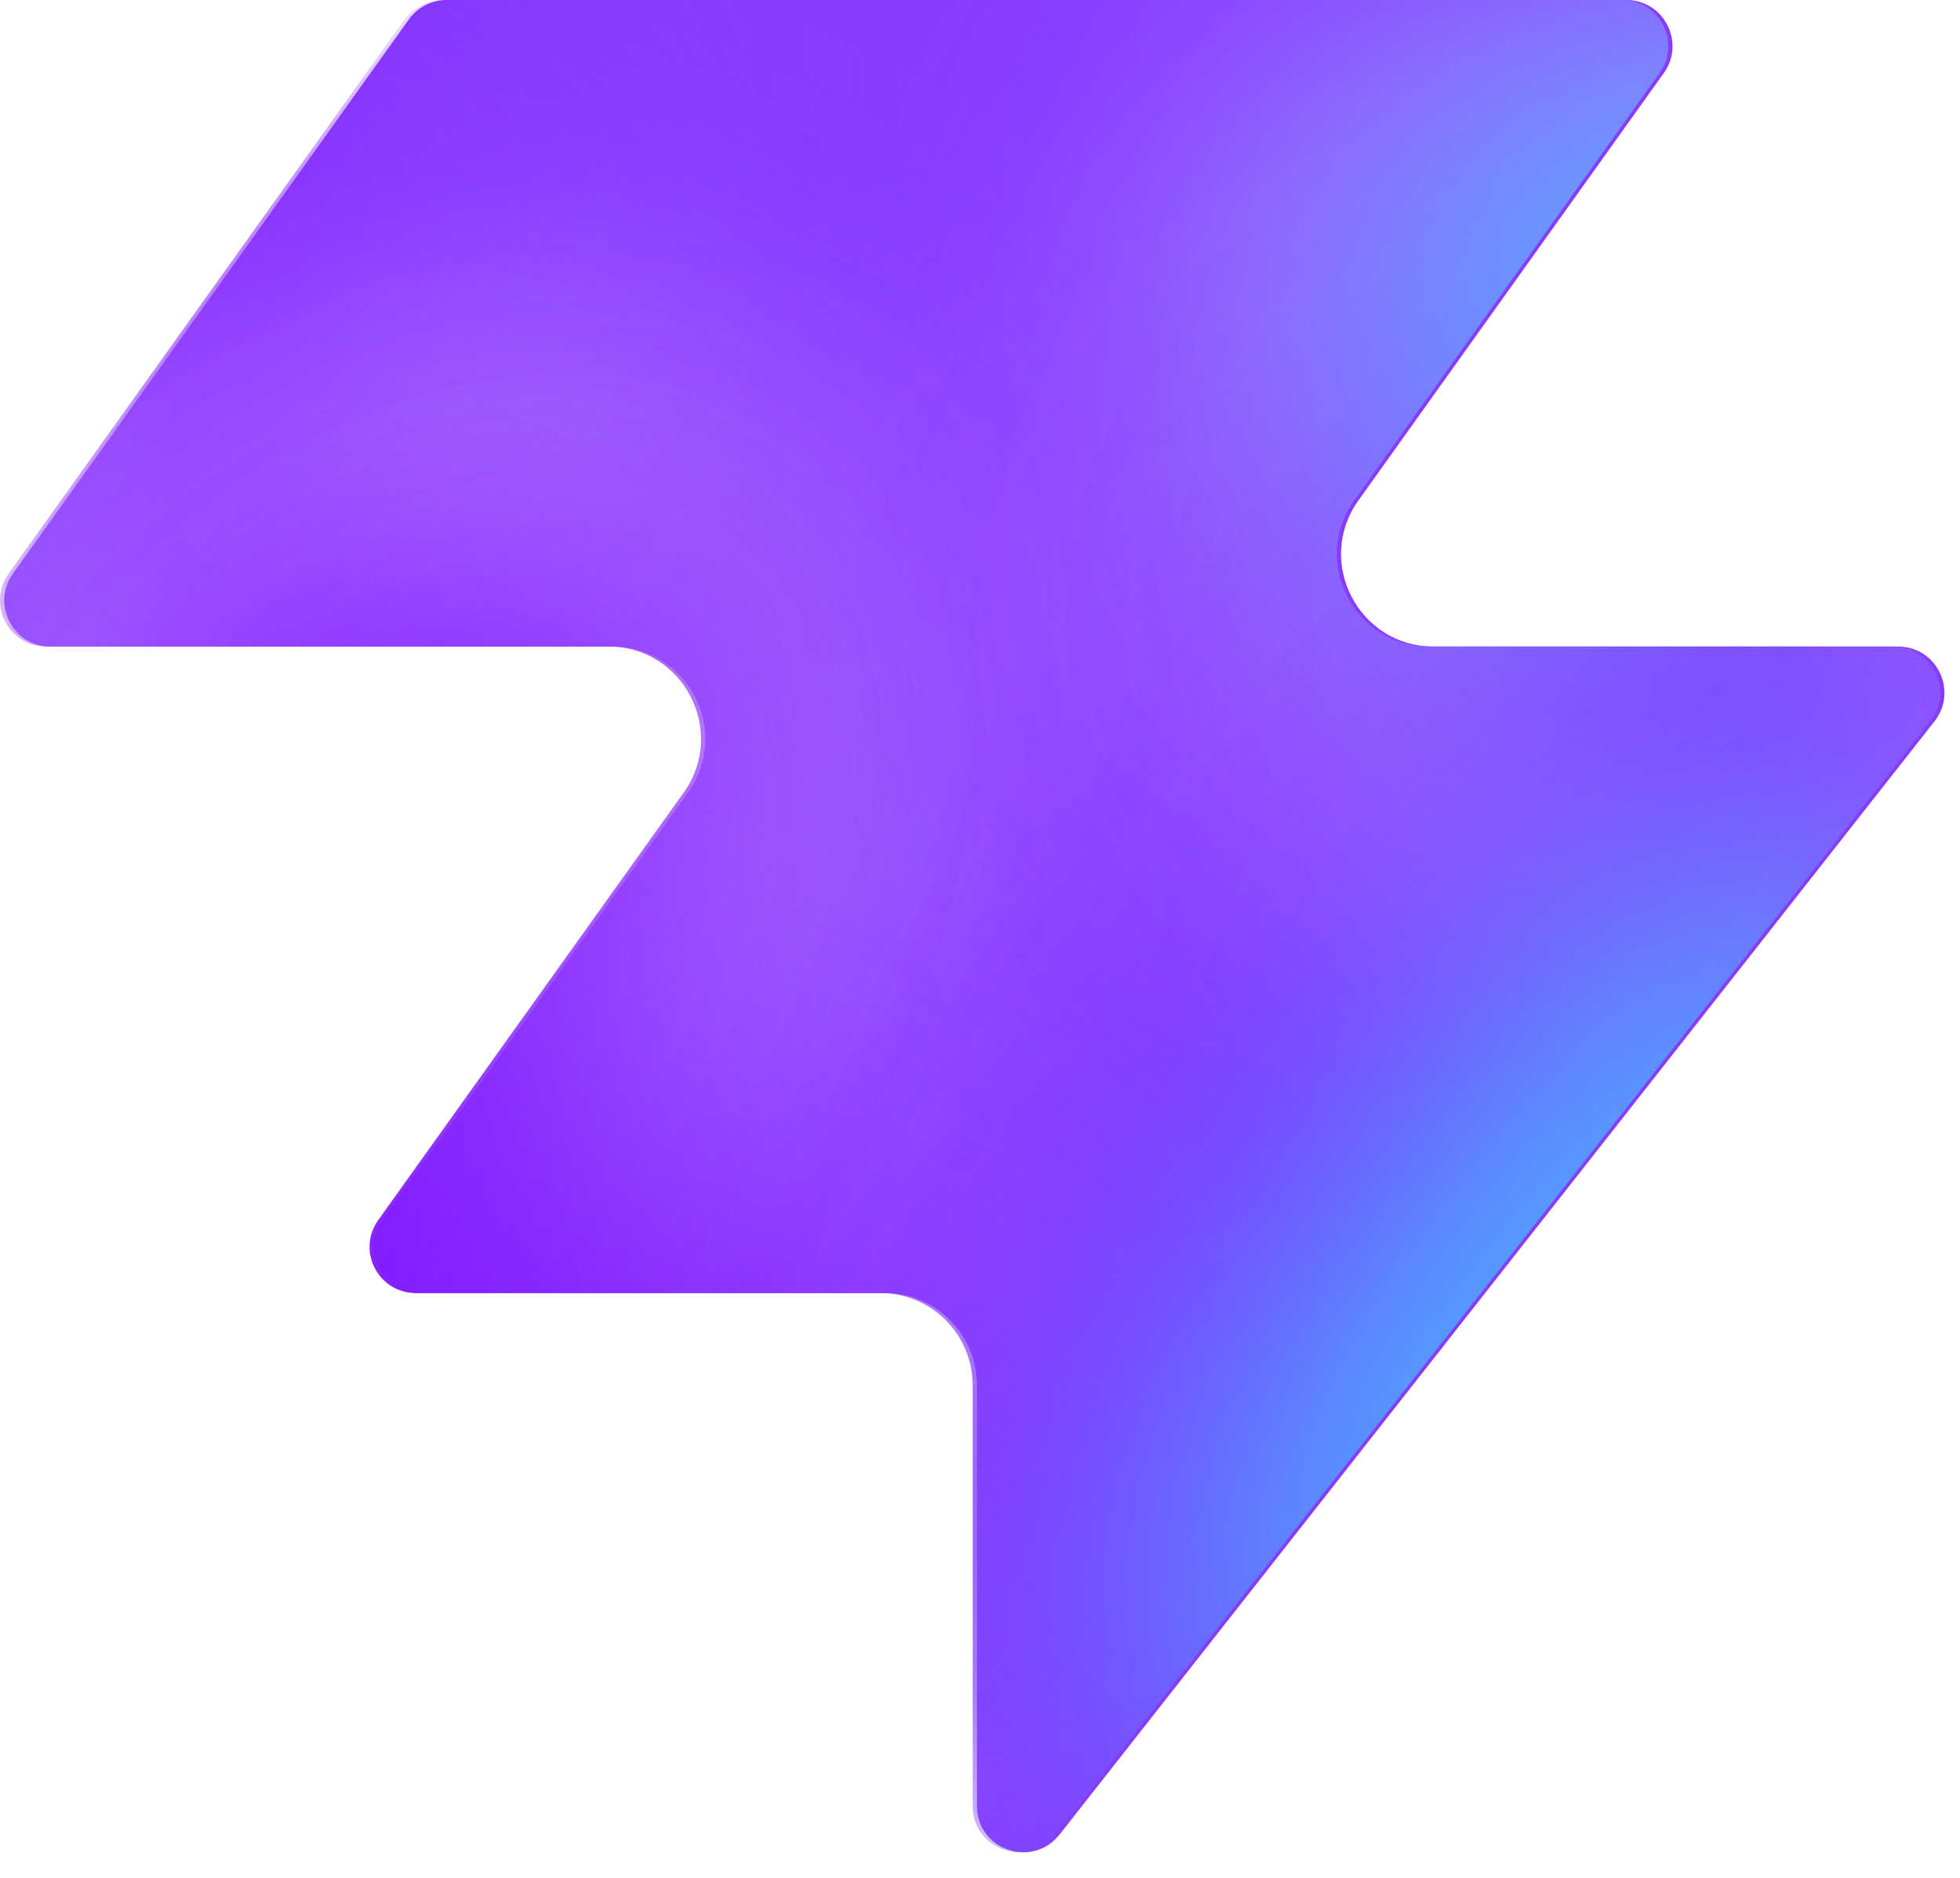
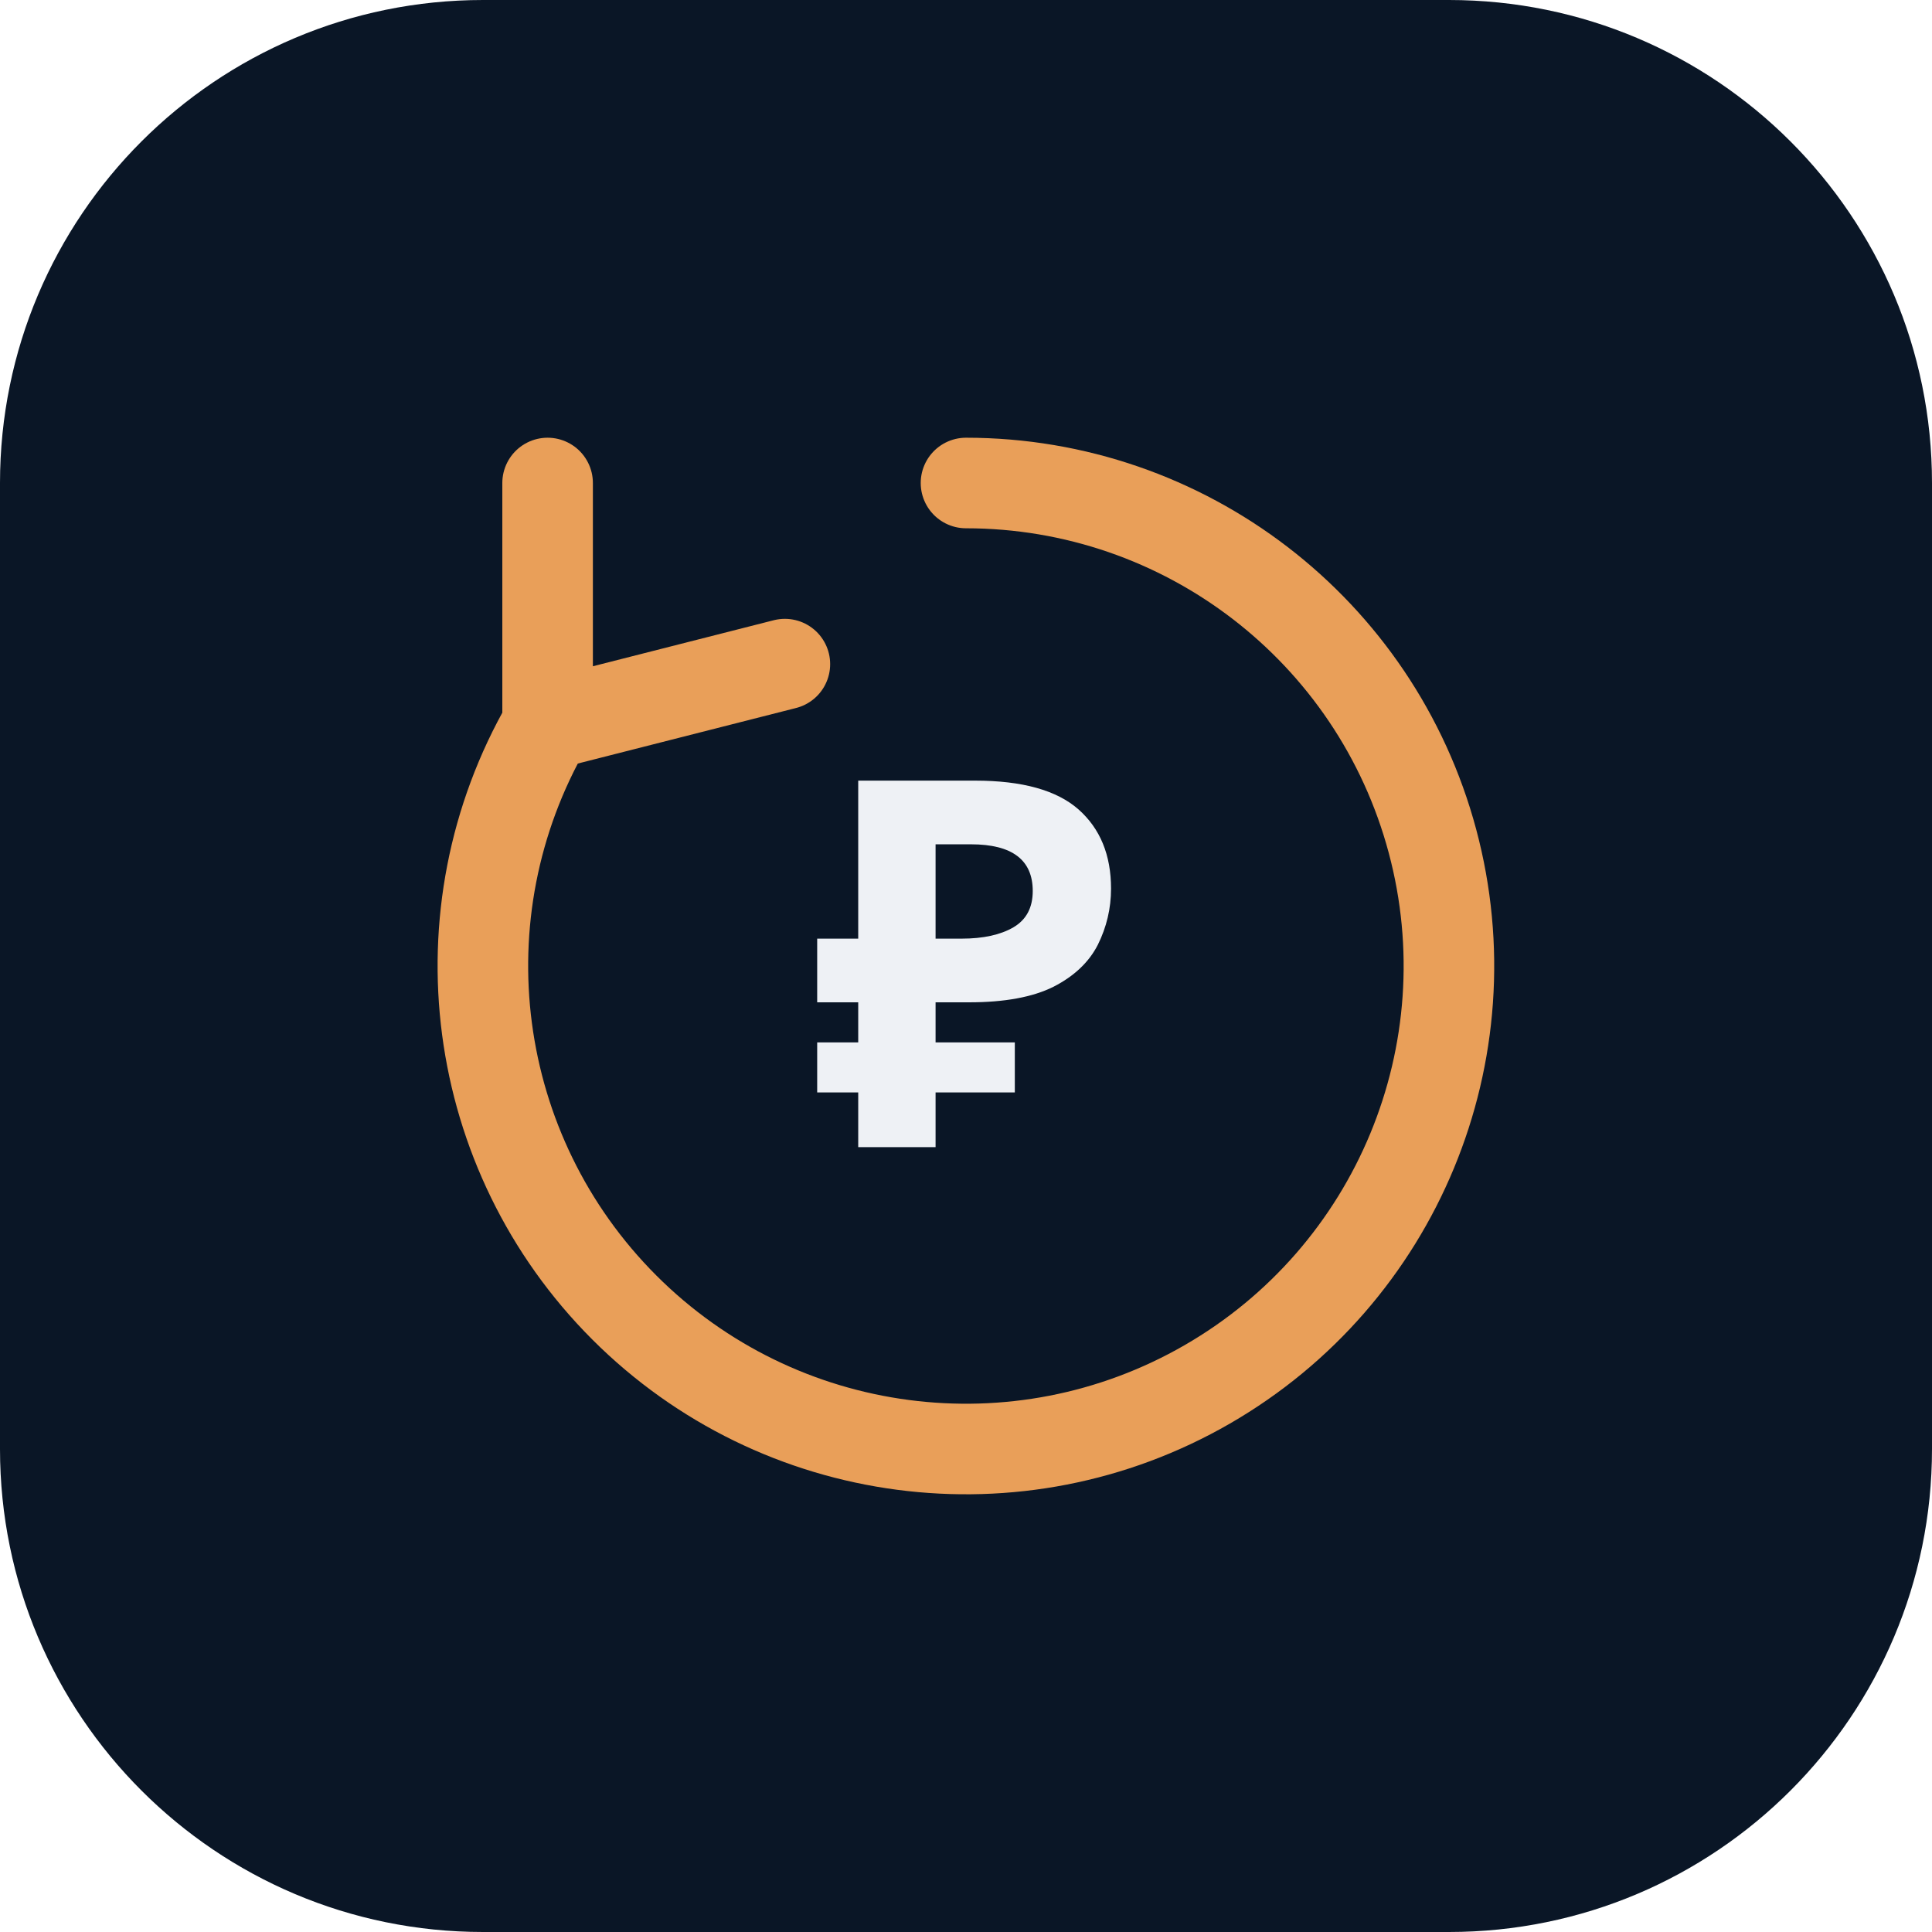
- <svg xmlns="http://www.w3.org/2000/svg" width="48" height="46" fill="none" viewBox="0 0 48 46">
-   <path fill="#863bff" d="M25.946 44.938c-.664.845-2.021.375-2.021-.698V33.937a2.26 2.26 0 0 0-2.262-2.262H10.287c-.92 0-1.456-1.04-.92-1.788l7.48-10.471c1.07-1.497 0-3.578-1.842-3.578H1.237c-.92 0-1.456-1.04-.92-1.788L10.013.474c.214-.297.556-.474.92-.474h28.894c.92 0 1.456 1.04.92 1.788l-7.48 10.471c-1.07 1.498 0 3.579 1.842 3.579h11.377c.943 0 1.473 1.088.89 1.83L25.947 44.94z" style="fill:#863bff;fill:color(display-p3 .525 .23 1);fill-opacity:1" />
-   <mask id="a" width="48" height="46" x="0" y="0" maskUnits="userSpaceOnUse" style="mask-type:alpha">
-     <path fill="#000" d="M25.842 44.938c-.664.844-2.021.375-2.021-.698V33.937a2.26 2.26 0 0 0-2.262-2.262H10.183c-.92 0-1.456-1.04-.92-1.788l7.48-10.471c1.07-1.498 0-3.579-1.842-3.579H1.133c-.92 0-1.456-1.04-.92-1.787L9.91.473c.214-.297.556-.474.92-.474h28.894c.92 0 1.456 1.04.92 1.788l-7.48 10.471c-1.07 1.498 0 3.578 1.842 3.578h11.377c.943 0 1.473 1.088.89 1.832L25.843 44.94z" style="fill:#000;fill-opacity:1" />
-   </mask>
-   <g mask="url(#a)">
-     <g filter="url(#b)">
-       <ellipse cx="5.508" cy="14.704" fill="#ede6ff" rx="5.508" ry="14.704" style="fill:#ede6ff;fill:color(display-p3 .927 .903 1);fill-opacity:1" transform="matrix(.00324 1 1 -.00324 -4.47 31.516)" />
-     </g>
-     <g filter="url(#c)">
-       <ellipse cx="10.399" cy="29.851" fill="#ede6ff" rx="10.399" ry="29.851" style="fill:#ede6ff;fill:color(display-p3 .927 .903 1);fill-opacity:1" transform="matrix(.00324 1 1 -.00324 -39.328 7.883)" />
-     </g>
-     <g filter="url(#d)">
-       <ellipse cx="5.508" cy="30.487" fill="#7e14ff" rx="5.508" ry="30.487" style="fill:#7e14ff;fill:color(display-p3 .492 .077 1);fill-opacity:1" transform="rotate(89.814 -25.913 -14.639)scale(1 -1)" />
-     </g>
-     <g filter="url(#e)">
-       <ellipse cx="5.508" cy="30.599" fill="#7e14ff" rx="5.508" ry="30.599" style="fill:#7e14ff;fill:color(display-p3 .492 .077 1);fill-opacity:1" transform="rotate(89.814 -32.644 -3.334)scale(1 -1)" />
-     </g>
-     <g filter="url(#f)">
-       <ellipse cx="5.508" cy="30.599" fill="#7e14ff" rx="5.508" ry="30.599" style="fill:#7e14ff;fill:color(display-p3 .492 .077 1);fill-opacity:1" transform="matrix(.00324 1 1 -.00324 -34.34 30.47)" />
-     </g>
-     <g filter="url(#g)">
-       <ellipse cx="14.072" cy="22.078" fill="#ede6ff" rx="14.072" ry="22.078" style="fill:#ede6ff;fill:color(display-p3 .927 .903 1);fill-opacity:1" transform="rotate(93.35 24.506 48.493)scale(-1 1)" />
-     </g>
-     <g filter="url(#h)">
-       <ellipse cx="3.47" cy="21.501" fill="#7e14ff" rx="3.47" ry="21.501" style="fill:#7e14ff;fill:color(display-p3 .492 .077 1);fill-opacity:1" transform="rotate(89.009 28.708 47.59)scale(-1 1)" />
-     </g>
-     <g filter="url(#i)">
-       <ellipse cx="3.47" cy="21.501" fill="#7e14ff" rx="3.47" ry="21.501" style="fill:#7e14ff;fill:color(display-p3 .492 .077 1);fill-opacity:1" transform="rotate(89.009 28.708 47.59)scale(-1 1)" />
-     </g>
-     <g filter="url(#j)">
-       <ellipse cx=".387" cy="8.972" fill="#7e14ff" rx="4.407" ry="29.108" style="fill:#7e14ff;fill:color(display-p3 .492 .077 1);fill-opacity:1" transform="rotate(39.51 .387 8.972)" />
-     </g>
-     <g filter="url(#k)">
-       <ellipse cx="47.523" cy="-6.092" fill="#7e14ff" rx="4.407" ry="29.108" style="fill:#7e14ff;fill:color(display-p3 .492 .077 1);fill-opacity:1" transform="rotate(37.892 47.523 -6.092)" />
-     </g>
-     <g filter="url(#l)">
-       <ellipse cx="41.412" cy="6.333" fill="#47bfff" rx="5.971" ry="9.665" style="fill:#47bfff;fill:color(display-p3 .28 .748 1);fill-opacity:1" transform="rotate(37.892 41.412 6.333)" />
-     </g>
-     <g filter="url(#m)">
-       <ellipse cx="-1.879" cy="38.332" fill="#7e14ff" rx="4.407" ry="29.108" style="fill:#7e14ff;fill:color(display-p3 .492 .077 1);fill-opacity:1" transform="rotate(37.892 -1.88 38.332)" />
-     </g>
-     <g filter="url(#n)">
-       <ellipse cx="-1.879" cy="38.332" fill="#7e14ff" rx="4.407" ry="29.108" style="fill:#7e14ff;fill:color(display-p3 .492 .077 1);fill-opacity:1" transform="rotate(37.892 -1.88 38.332)" />
-     </g>
-     <g filter="url(#o)">
-       <ellipse cx="35.651" cy="29.907" fill="#7e14ff" rx="4.407" ry="29.108" style="fill:#7e14ff;fill:color(display-p3 .492 .077 1);fill-opacity:1" transform="rotate(37.892 35.651 29.907)" />
-     </g>
-     <g filter="url(#p)">
-       <ellipse cx="38.418" cy="32.4" fill="#47bfff" rx="5.971" ry="15.297" style="fill:#47bfff;fill:color(display-p3 .28 .748 1);fill-opacity:1" transform="rotate(37.892 38.418 32.4)" />
-     </g>
+ <svg xmlns="http://www.w3.org/2000/svg" viewBox="0 0 64 64">
+   <rect width="64" height="64" rx="16" fill="#0a1626" />
+   <g transform="translate(12,12)">
+     <path d="M20 4a16 16 0 1 1 -13.86 8" fill="none" stroke="#e99f59" stroke-width="3" stroke-linecap="round" />
+     <path d="M6.14 12 L6.14 4 M6.14 12 L14 10" fill="none" stroke="#e99f59" stroke-width="3" stroke-linecap="round" stroke-linejoin="round" />
+     <text x="20" y="26" text-anchor="middle" font-family="Manrope, Arial, sans-serif" font-size="17" font-weight="800" fill="#eef1f5">₽</text>
  </g>
-   <defs>
-     <filter id="b" width="60.045" height="41.654" x="-19.77" y="16.149" color-interpolation-filters="sRGB" filterUnits="userSpaceOnUse">
-       <feFlood flood-opacity="0" result="BackgroundImageFix" />
-       <feBlend in="SourceGraphic" in2="BackgroundImageFix" result="shape" />
-       <feGaussianBlur result="effect1_foregroundBlur_2002_17158" stdDeviation="7.659" />
-     </filter>
-     <filter id="c" width="90.34" height="51.437" x="-54.613" y="-7.533" color-interpolation-filters="sRGB" filterUnits="userSpaceOnUse">
-       <feFlood flood-opacity="0" result="BackgroundImageFix" />
-       <feBlend in="SourceGraphic" in2="BackgroundImageFix" result="shape" />
-       <feGaussianBlur result="effect1_foregroundBlur_2002_17158" stdDeviation="7.659" />
-     </filter>
-     <filter id="d" width="79.355" height="29.4" x="-49.64" y="2.03" color-interpolation-filters="sRGB" filterUnits="userSpaceOnUse">
-       <feFlood flood-opacity="0" result="BackgroundImageFix" />
-       <feBlend in="SourceGraphic" in2="BackgroundImageFix" result="shape" />
-       <feGaussianBlur result="effect1_foregroundBlur_2002_17158" stdDeviation="4.596" />
-     </filter>
-     <filter id="e" width="79.579" height="29.4" x="-45.045" y="20.029" color-interpolation-filters="sRGB" filterUnits="userSpaceOnUse">
-       <feFlood flood-opacity="0" result="BackgroundImageFix" />
-       <feBlend in="SourceGraphic" in2="BackgroundImageFix" result="shape" />
-       <feGaussianBlur result="effect1_foregroundBlur_2002_17158" stdDeviation="4.596" />
-     </filter>
-     <filter id="f" width="79.579" height="29.4" x="-43.513" y="21.178" color-interpolation-filters="sRGB" filterUnits="userSpaceOnUse">
-       <feFlood flood-opacity="0" result="BackgroundImageFix" />
-       <feBlend in="SourceGraphic" in2="BackgroundImageFix" result="shape" />
-       <feGaussianBlur result="effect1_foregroundBlur_2002_17158" stdDeviation="4.596" />
-     </filter>
-     <filter id="g" width="74.749" height="58.852" x="15.756" y="-17.901" color-interpolation-filters="sRGB" filterUnits="userSpaceOnUse">
-       <feFlood flood-opacity="0" result="BackgroundImageFix" />
-       <feBlend in="SourceGraphic" in2="BackgroundImageFix" result="shape" />
-       <feGaussianBlur result="effect1_foregroundBlur_2002_17158" stdDeviation="7.659" />
-     </filter>
-     <filter id="h" width="61.377" height="25.362" x="23.548" y="2.284" color-interpolation-filters="sRGB" filterUnits="userSpaceOnUse">
-       <feFlood flood-opacity="0" result="BackgroundImageFix" />
-       <feBlend in="SourceGraphic" in2="BackgroundImageFix" result="shape" />
-       <feGaussianBlur result="effect1_foregroundBlur_2002_17158" stdDeviation="4.596" />
-     </filter>
-     <filter id="i" width="61.377" height="25.362" x="23.548" y="2.284" color-interpolation-filters="sRGB" filterUnits="userSpaceOnUse">
-       <feFlood flood-opacity="0" result="BackgroundImageFix" />
-       <feBlend in="SourceGraphic" in2="BackgroundImageFix" result="shape" />
-       <feGaussianBlur result="effect1_foregroundBlur_2002_17158" stdDeviation="4.596" />
-     </filter>
-     <filter id="j" width="56.045" height="63.649" x="-27.636" y="-22.853" color-interpolation-filters="sRGB" filterUnits="userSpaceOnUse">
-       <feFlood flood-opacity="0" result="BackgroundImageFix" />
-       <feBlend in="SourceGraphic" in2="BackgroundImageFix" result="shape" />
-       <feGaussianBlur result="effect1_foregroundBlur_2002_17158" stdDeviation="4.596" />
-     </filter>
-     <filter id="k" width="54.814" height="64.646" x="20.116" y="-38.415" color-interpolation-filters="sRGB" filterUnits="userSpaceOnUse">
-       <feFlood flood-opacity="0" result="BackgroundImageFix" />
-       <feBlend in="SourceGraphic" in2="BackgroundImageFix" result="shape" />
-       <feGaussianBlur result="effect1_foregroundBlur_2002_17158" stdDeviation="4.596" />
-     </filter>
-     <filter id="l" width="33.541" height="35.313" x="24.641" y="-11.323" color-interpolation-filters="sRGB" filterUnits="userSpaceOnUse">
-       <feFlood flood-opacity="0" result="BackgroundImageFix" />
-       <feBlend in="SourceGraphic" in2="BackgroundImageFix" result="shape" />
-       <feGaussianBlur result="effect1_foregroundBlur_2002_17158" stdDeviation="4.596" />
-     </filter>
-     <filter id="m" width="54.814" height="64.646" x="-29.286" y="6.009" color-interpolation-filters="sRGB" filterUnits="userSpaceOnUse">
-       <feFlood flood-opacity="0" result="BackgroundImageFix" />
-       <feBlend in="SourceGraphic" in2="BackgroundImageFix" result="shape" />
-       <feGaussianBlur result="effect1_foregroundBlur_2002_17158" stdDeviation="4.596" />
-     </filter>
-     <filter id="n" width="54.814" height="64.646" x="-29.286" y="6.009" color-interpolation-filters="sRGB" filterUnits="userSpaceOnUse">
-       <feFlood flood-opacity="0" result="BackgroundImageFix" />
-       <feBlend in="SourceGraphic" in2="BackgroundImageFix" result="shape" />
-       <feGaussianBlur result="effect1_foregroundBlur_2002_17158" stdDeviation="4.596" />
-     </filter>
-     <filter id="o" width="54.814" height="64.646" x="8.244" y="-2.416" color-interpolation-filters="sRGB" filterUnits="userSpaceOnUse">
-       <feFlood flood-opacity="0" result="BackgroundImageFix" />
-       <feBlend in="SourceGraphic" in2="BackgroundImageFix" result="shape" />
-       <feGaussianBlur result="effect1_foregroundBlur_2002_17158" stdDeviation="4.596" />
-     </filter>
-     <filter id="p" width="39.409" height="43.623" x="18.713" y="10.588" color-interpolation-filters="sRGB" filterUnits="userSpaceOnUse">
-       <feFlood flood-opacity="0" result="BackgroundImageFix" />
-       <feBlend in="SourceGraphic" in2="BackgroundImageFix" result="shape" />
-       <feGaussianBlur result="effect1_foregroundBlur_2002_17158" stdDeviation="4.596" />
-     </filter>
-   </defs>
</svg>
